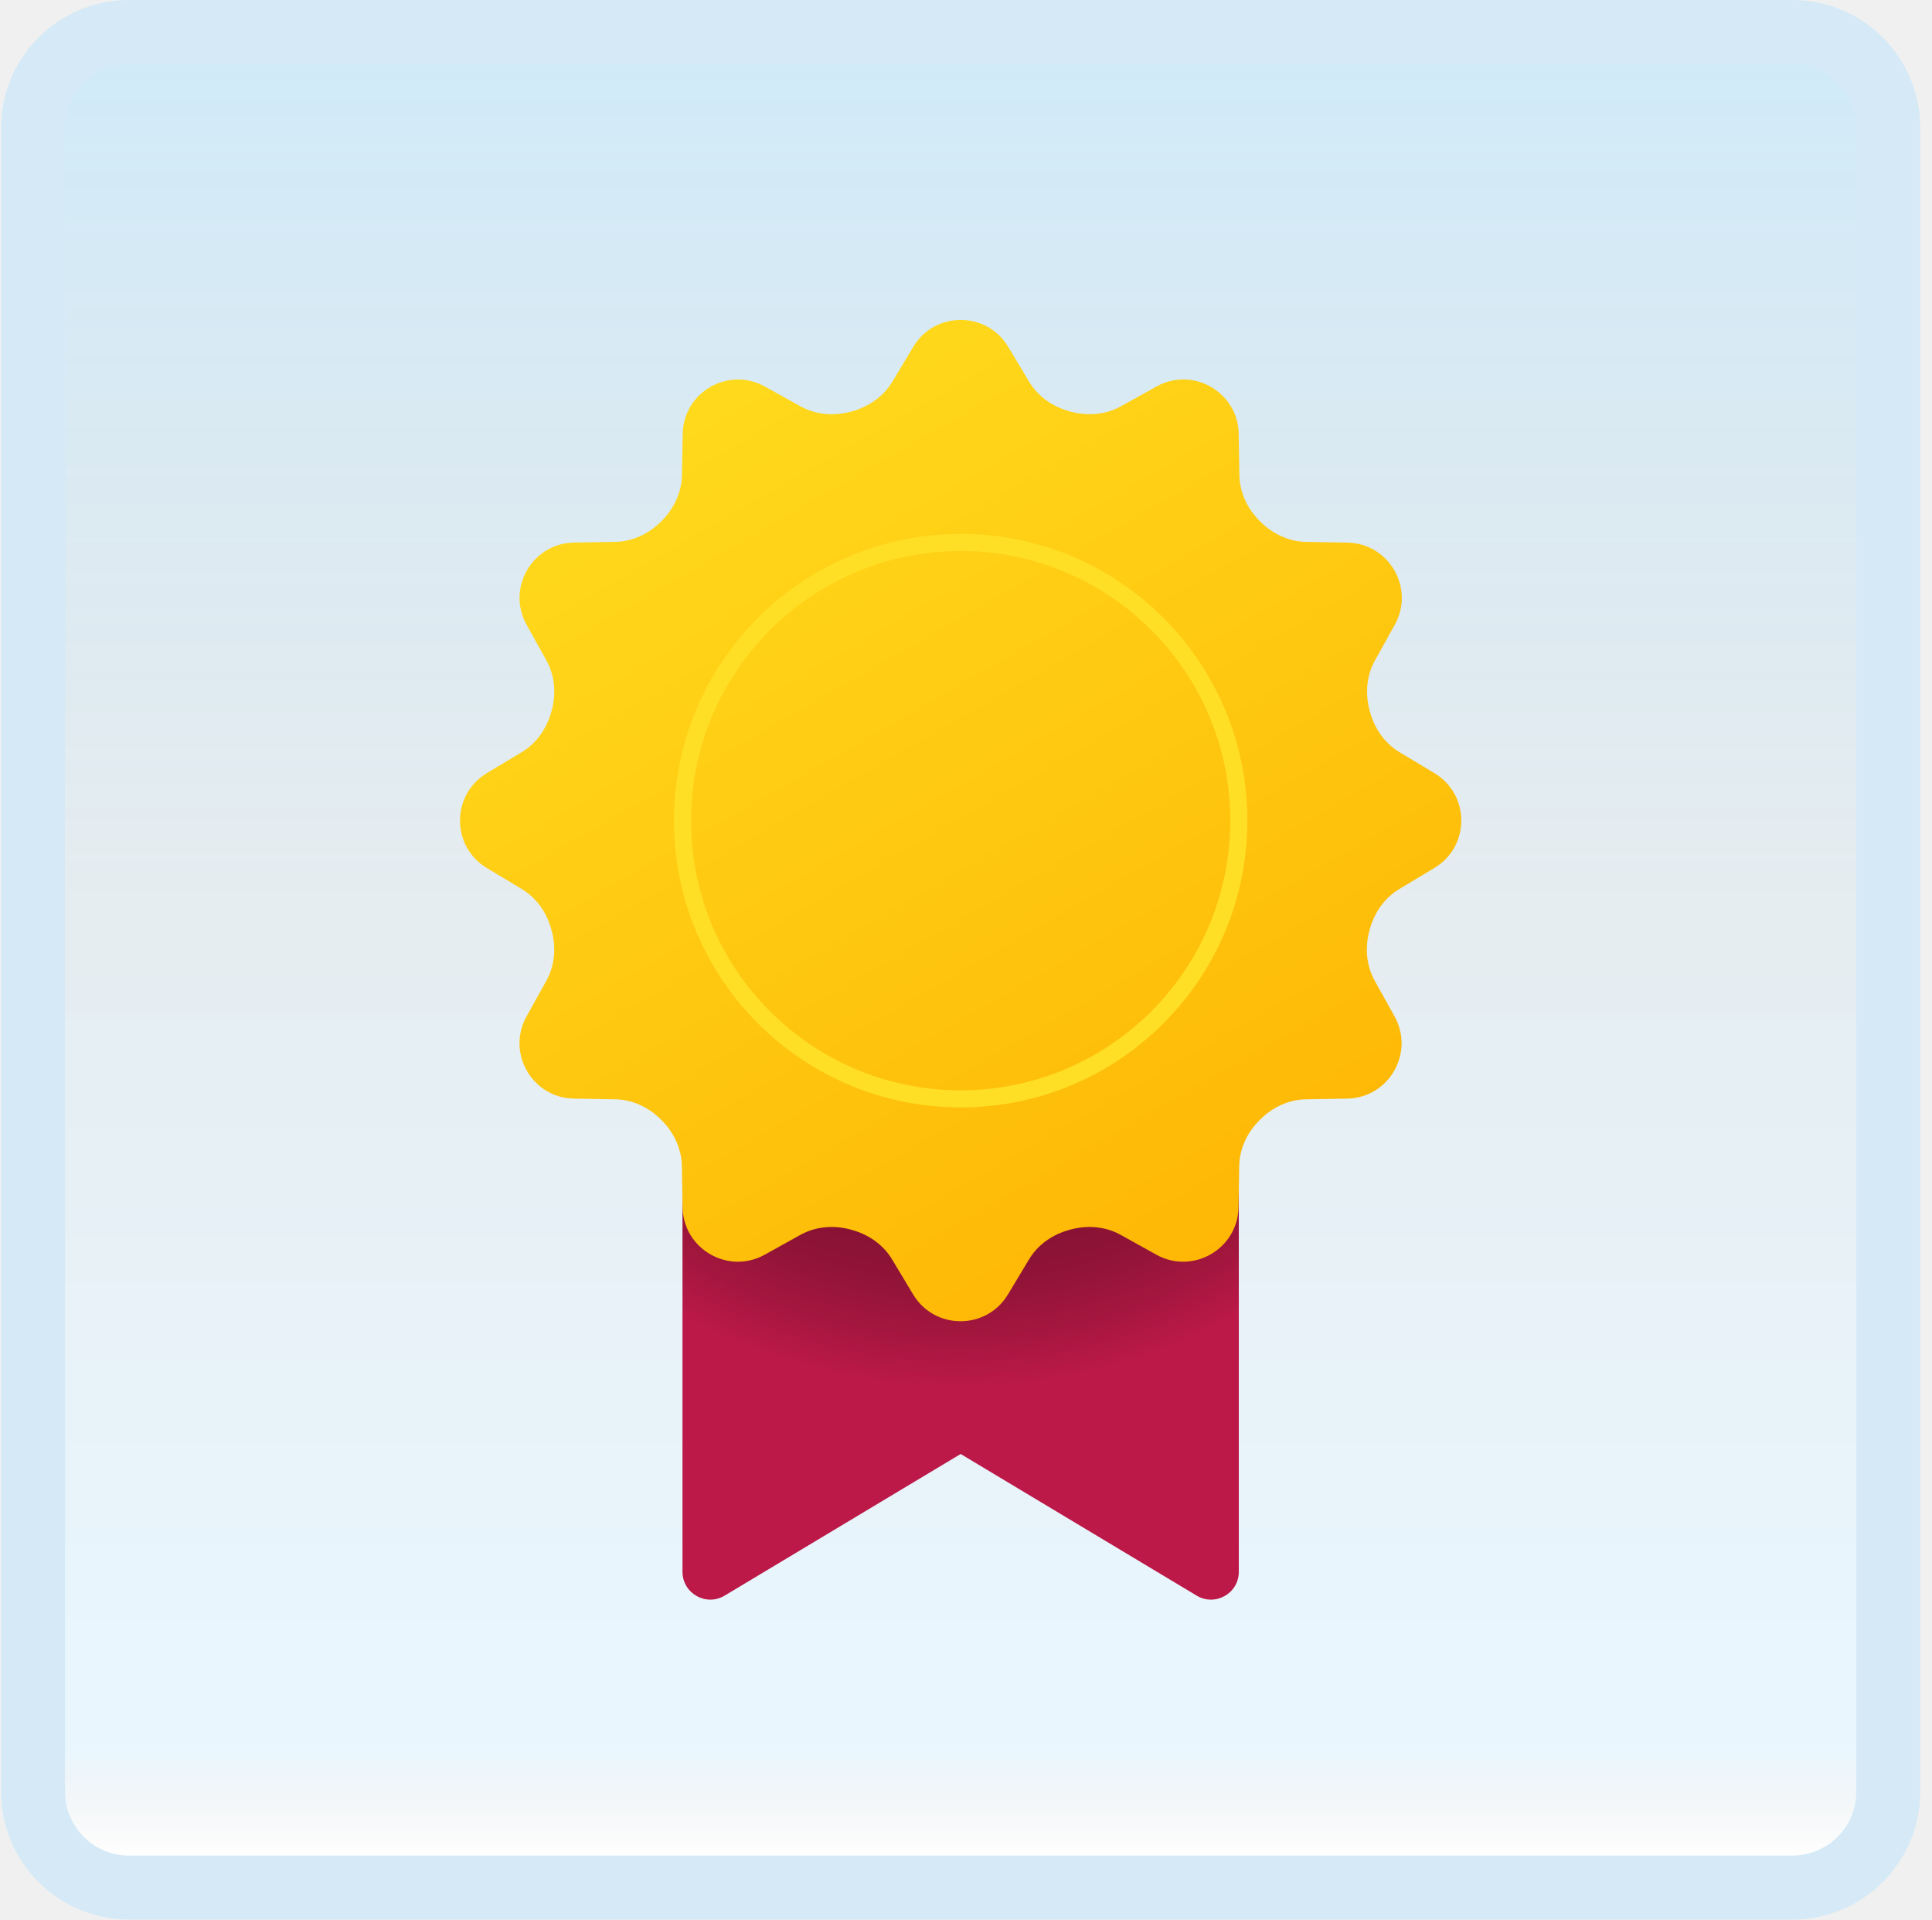
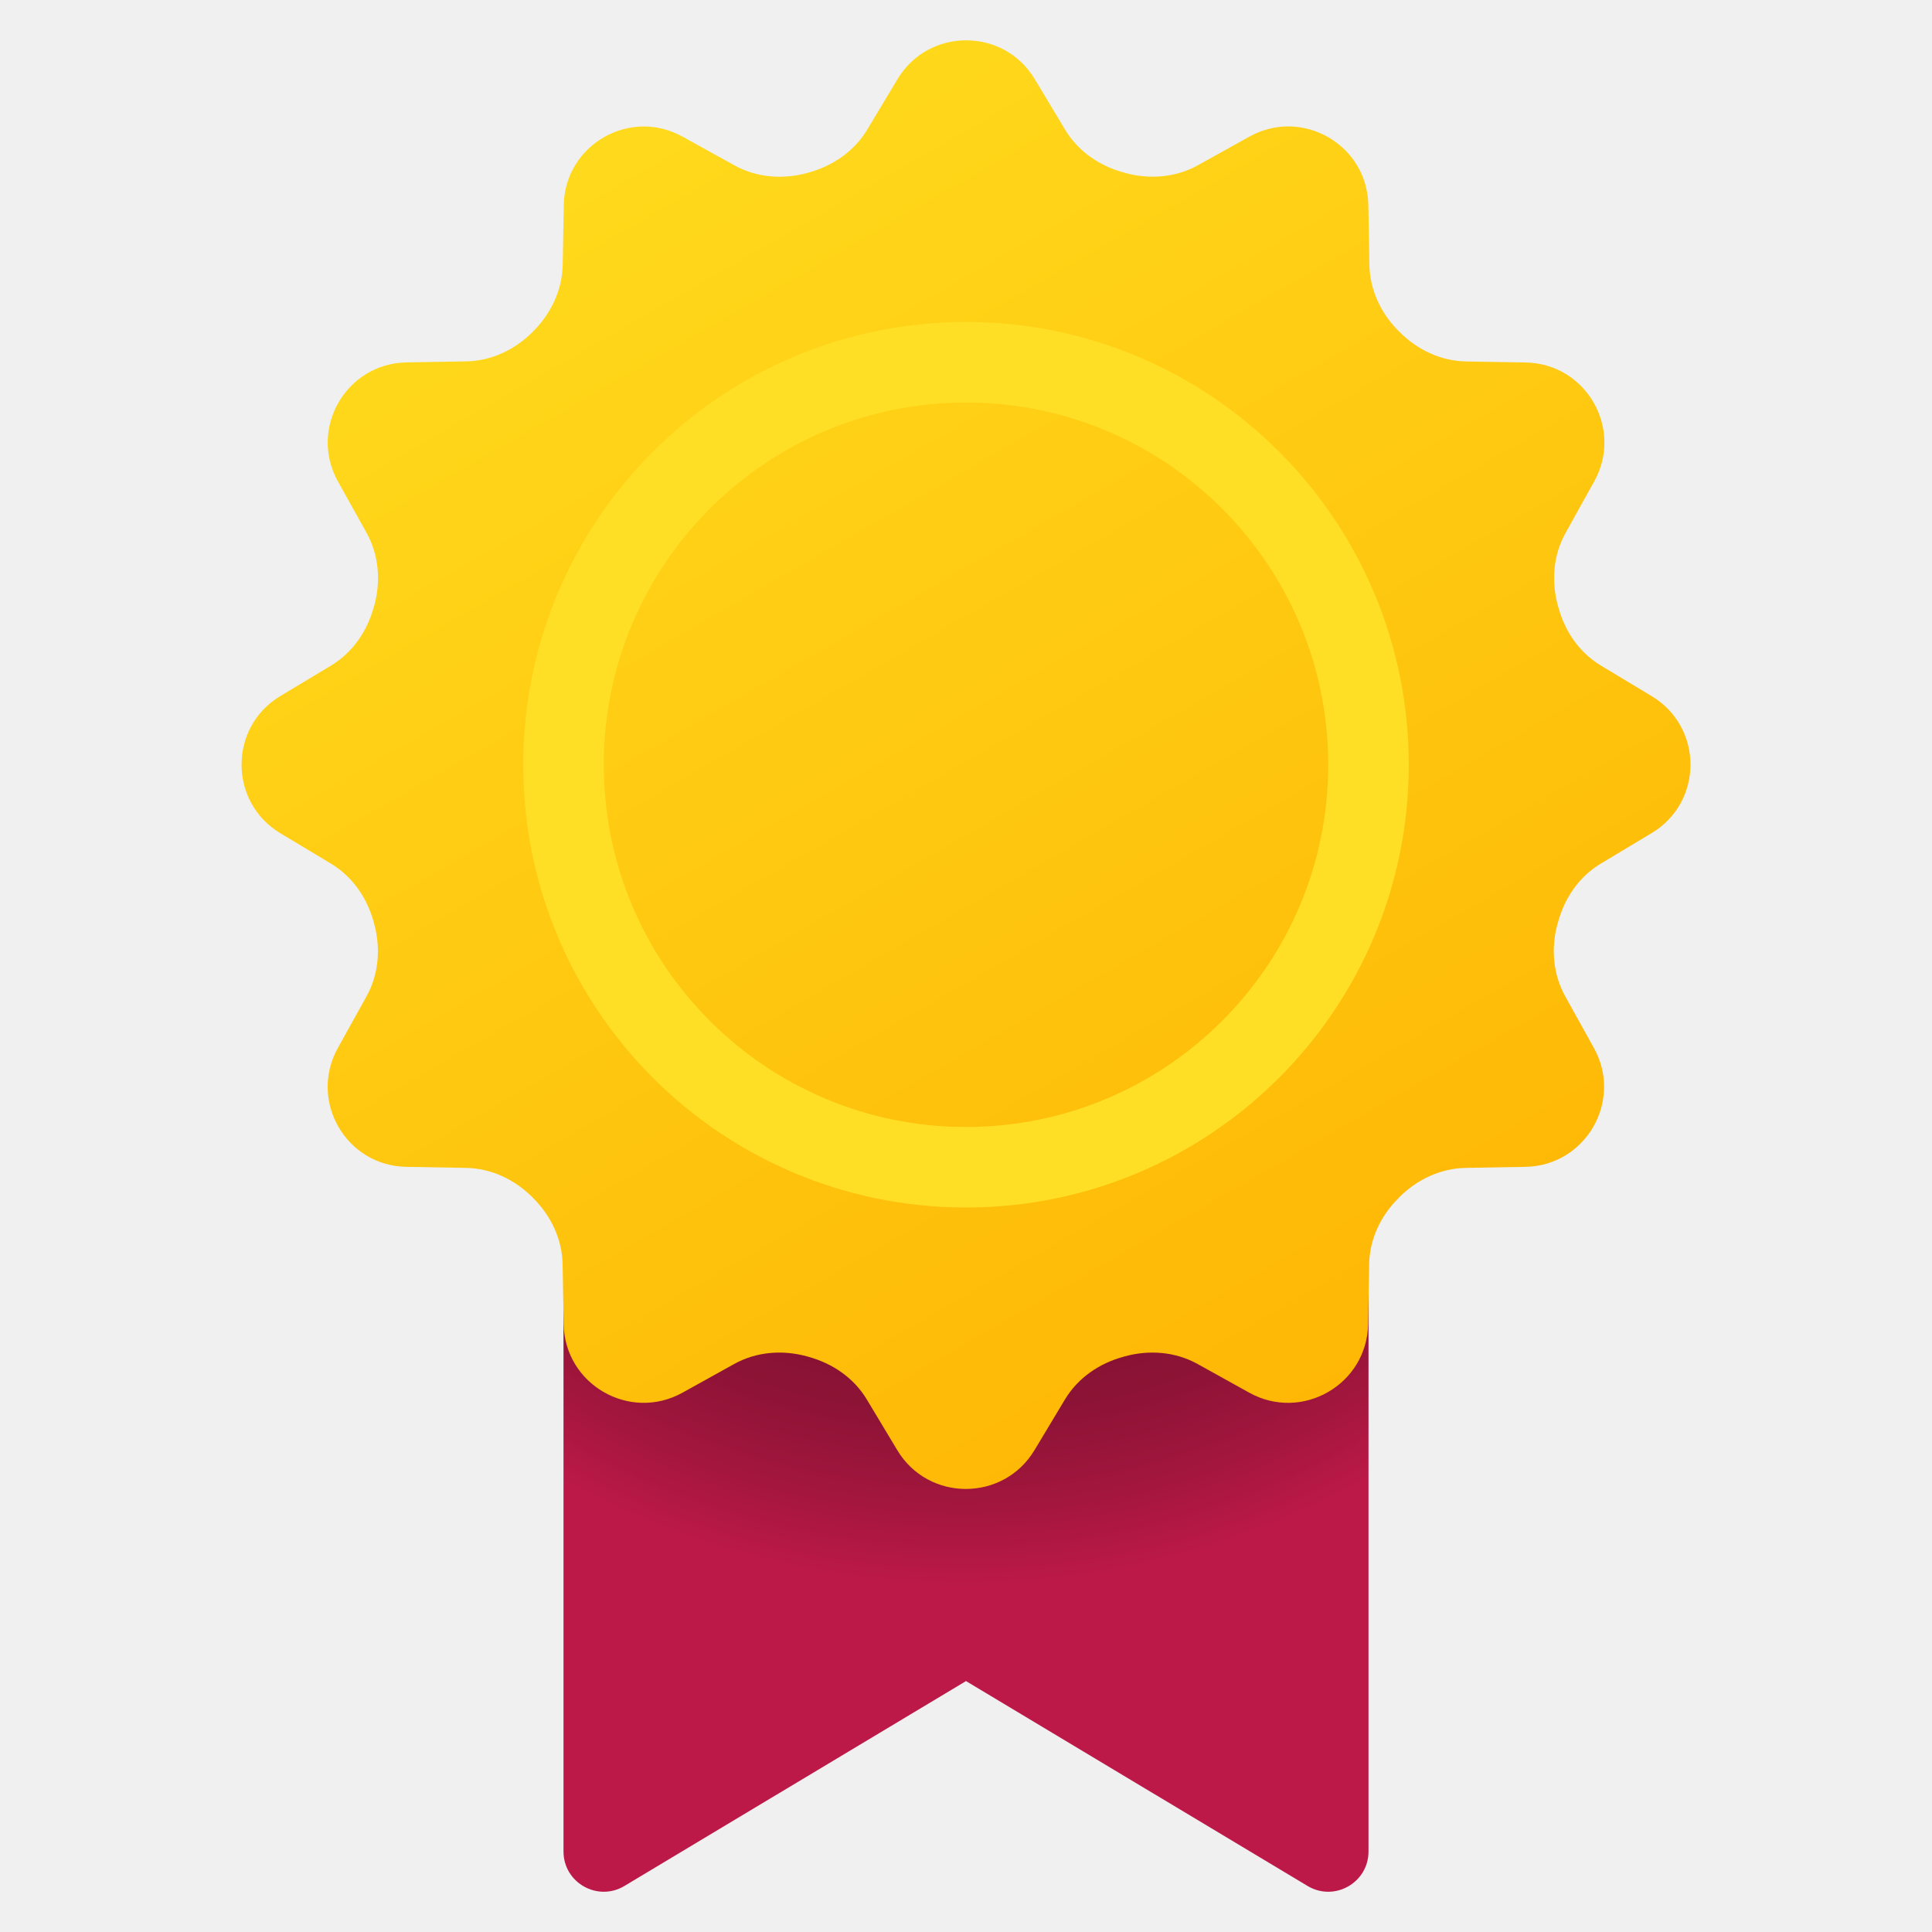
- <svg xmlns="http://www.w3.org/2000/svg" width="151" height="150" viewBox="0 0 151 150" fill="none">
+ <svg xmlns="http://www.w3.org/2000/svg" width="24" height="24" viewBox="0 0 24 24" fill="none">
  <g id="prize">
-     <rect x="2.582" y="2.5" width="145" height="145" rx="7.5" fill="white" />
-     <rect x="2.582" y="2.5" width="145" height="145" rx="7.5" fill="url(#paint0_linear_14_10780)" fill-opacity="0.2" />
-     <g id="Group">
-       <path id="Vector" d="M96.822 83.183H53.342V122.824C53.342 124.513 55.185 125.556 56.633 124.687L75.082 113.619L93.53 124.687C94.98 125.556 96.822 124.513 96.822 122.824V83.183V83.183Z" fill="url(#paint1_radial_14_10780)" />
-       <path id="Vector_2" d="M112.115 60.419L109.38 58.776C108.215 58.076 107.428 56.926 107.072 55.615C107.063 55.591 107.061 55.567 107.052 55.541C106.689 54.219 106.798 52.81 107.463 51.612L109.013 48.823C110.598 45.971 108.572 42.456 105.306 42.401L102.087 42.345C100.721 42.321 99.456 41.714 98.495 40.751C98.484 40.74 98.476 40.731 98.465 40.721C97.495 39.758 96.893 38.49 96.869 37.127L96.815 33.907C96.76 30.644 93.245 28.616 90.393 30.201L87.603 31.751C86.401 32.416 84.997 32.525 83.675 32.162C83.651 32.153 83.627 32.151 83.601 32.142C82.29 31.786 81.14 30.999 80.44 29.833L78.797 27.098C77.118 24.3 73.059 24.3 71.381 27.098L69.746 29.823C69.042 30.996 67.879 31.79 66.561 32.151C66.546 32.155 66.533 32.16 66.518 32.162C65.183 32.529 63.768 32.42 62.557 31.746L59.779 30.205C56.926 28.62 53.411 30.646 53.357 33.912L53.298 37.127C53.274 38.488 52.667 39.758 51.704 40.718C51.694 40.727 51.681 40.738 51.674 40.749C50.711 41.716 49.444 42.319 48.083 42.343L44.863 42.397C41.6 42.451 39.571 45.962 41.156 48.819L42.706 51.608C43.371 52.81 43.48 54.215 43.117 55.536C43.106 55.56 43.102 55.586 43.093 55.61C42.737 56.921 41.948 58.071 40.785 58.771L38.05 60.415C35.252 62.093 35.252 66.152 38.05 67.83L40.785 69.474C41.95 70.174 42.737 71.324 43.093 72.635C43.102 72.659 43.104 72.683 43.113 72.709C43.476 74.031 43.367 75.439 42.702 76.637L41.152 79.426C39.567 82.279 41.593 85.794 44.858 85.848L48.078 85.903C49.444 85.927 50.709 86.533 51.67 87.496C51.681 87.507 51.689 87.516 51.7 87.527C52.667 88.49 53.27 89.757 53.294 91.118L53.348 94.338C53.402 97.601 56.918 99.629 59.77 98.044L62.559 96.494C63.761 95.829 65.166 95.72 66.488 96.083C66.511 96.092 66.538 96.094 66.561 96.103C67.872 96.46 69.022 97.246 69.722 98.412L71.366 101.147C73.044 103.945 77.103 103.945 78.781 101.147L80.425 98.412C81.125 97.246 82.275 96.46 83.586 96.103C83.61 96.094 83.636 96.092 83.66 96.083C84.982 95.72 86.39 95.829 87.588 96.494L90.377 98.044C93.23 99.629 96.745 97.603 96.799 94.338L96.854 91.118C96.878 89.753 97.484 88.487 98.447 87.527C98.458 87.516 98.467 87.507 98.478 87.496C99.441 86.529 100.708 85.927 102.069 85.903L105.289 85.848C108.552 85.794 110.58 82.279 108.996 79.426L107.445 76.637C106.78 75.435 106.672 74.031 107.035 72.709C107.043 72.685 107.045 72.661 107.054 72.635C107.411 71.324 108.198 70.174 109.363 69.474L112.098 67.83C114.913 66.154 114.913 62.1 112.115 60.419Z" fill="url(#paint2_linear_14_10780)" />
-       <path id="Vector_3" d="M75.082 85.868C87.088 85.868 96.822 76.134 96.822 64.128C96.822 52.121 87.088 42.388 75.082 42.388C63.075 42.388 53.342 52.121 53.342 64.128C53.342 76.134 63.075 85.868 75.082 85.868Z" stroke="#FFDF26" stroke-width="1.333" stroke-miterlimit="10" />
-     </g>
-     <rect x="2.582" y="2.5" width="145" height="145" rx="7.5" stroke="#D5EAF6" stroke-width="5" />
+     <path id="Vector" d="M17 13.883H7V23C7 23.388 7.424 23.628 7.757 23.428L12 20.883L16.243 23.428C16.576 23.628 17 23.388 17 23V13.883Z" fill="url(#paint0_radial_206_8093)" />
+     <path id="Vector_2" d="M20.517 8.647L19.889 8.269C19.62 8.108 19.439 7.843 19.358 7.542C19.355 7.536 19.355 7.531 19.353 7.525C19.27 7.221 19.294 6.897 19.448 6.621L19.804 5.98C20.169 5.324 19.703 4.515 18.951 4.503L18.211 4.49C17.897 4.484 17.606 4.345 17.385 4.123C17.383 4.121 17.381 4.119 17.378 4.116C17.155 3.895 17.017 3.603 17.011 3.29L16.998 2.549C16.986 1.799 16.177 1.332 15.521 1.697L14.88 2.053C14.604 2.206 14.28 2.231 13.976 2.148C13.971 2.146 13.966 2.145 13.96 2.143C13.658 2.061 13.393 1.88 13.232 1.612L12.854 0.983C12.469 0.34 11.535 0.34 11.149 0.983L10.773 1.61C10.611 1.88 10.344 2.062 10.04 2.145C10.037 2.146 10.034 2.147 10.03 2.148C9.723 2.232 9.398 2.207 9.12 2.052L8.48 1.698C7.824 1.333 7.016 1.799 7.003 2.55L6.99 3.29C6.984 3.603 6.845 3.895 6.623 4.116C6.621 4.118 6.618 4.12 6.617 4.123C6.395 4.345 6.104 4.484 5.79 4.489L5.05 4.502C4.3 4.514 3.833 5.322 4.197 5.979L4.554 6.62C4.707 6.897 4.732 7.22 4.649 7.524C4.646 7.529 4.645 7.535 4.643 7.541C4.561 7.842 4.38 8.107 4.112 8.268L3.483 8.646C2.84 9.032 2.84 9.965 3.483 10.351L4.112 10.729C4.38 10.89 4.561 11.155 4.643 11.457C4.645 11.462 4.646 11.467 4.647 11.473C4.731 11.777 4.706 12.101 4.553 12.377L4.197 13.018C3.832 13.675 4.298 14.483 5.049 14.495L5.79 14.508C6.104 14.514 6.394 14.653 6.615 14.874C6.618 14.877 6.62 14.879 6.622 14.882C6.845 15.103 6.984 15.395 6.989 15.707L7.002 16.448C7.014 17.198 7.822 17.665 8.479 17.3L9.12 16.944C9.396 16.791 9.72 16.766 10.024 16.849C10.029 16.852 10.035 16.852 10.04 16.854C10.342 16.936 10.607 17.117 10.768 17.385L11.146 18.014C11.531 18.657 12.465 18.657 12.851 18.014L13.229 17.385C13.39 17.117 13.655 16.936 13.956 16.854C13.961 16.852 13.967 16.852 13.973 16.849C14.277 16.766 14.601 16.791 14.877 16.944L15.518 17.3C16.174 17.665 16.983 17.199 16.995 16.448L17.008 15.707C17.013 15.393 17.152 15.102 17.374 14.882C17.377 14.879 17.378 14.877 17.381 14.874C17.602 14.652 17.894 14.514 18.207 14.508L18.948 14.495C19.698 14.483 20.165 13.675 19.8 13.018L19.444 12.377C19.291 12.101 19.265 11.777 19.349 11.473C19.351 11.468 19.352 11.463 19.354 11.457C19.436 11.155 19.616 10.89 19.884 10.729L20.514 10.351C21.161 9.966 21.161 9.033 20.517 8.647Z" fill="url(#paint1_linear_206_8093)" />
+     <path id="Vector_3" d="M12 14.5C14.761 14.5 17 12.261 17 9.5C17 6.739 14.761 4.5 12 4.5C9.239 4.5 7 6.739 7 9.5C7 12.261 9.239 14.5 12 14.5Z" stroke="#FFDF26" stroke-miterlimit="10" />
  </g>
  <defs>
-     <linearGradient id="paint0_linear_14_10780" x1="75.082" y1="5" x2="75.082" y2="145" gradientUnits="userSpaceOnUse">
-       <stop stop-color="#199AE0" />
-       <stop offset="0.472" stop-color="#0D5176" stop-opacity="0.528" />
-       <stop offset="0.941" stop-color="#12A6F7" stop-opacity="0.465" />
-       <stop offset="1" stop-opacity="0" />
-     </linearGradient>
-     <radialGradient id="paint1_radial_14_10780" cx="0" cy="0" r="1" gradientUnits="userSpaceOnUse" gradientTransform="translate(74.9578 63.9563) scale(49.4908 49.4909)">
+     <radialGradient id="paint0_radial_206_8093" cx="0" cy="0" r="1" gradientUnits="userSpaceOnUse" gradientTransform="translate(11.9715 9.46051) scale(11.3825)">
      <stop offset="0.655" stop-color="#871233" />
      <stop offset="0.718" stop-color="#8E1336" />
      <stop offset="0.812" stop-color="#A3163E" />
      <stop offset="0.9" stop-color="#BC1948" />
    </radialGradient>
-     <linearGradient id="paint2_linear_14_10780" x1="55.187" y1="29.549" x2="94.817" y2="98.429" gradientUnits="userSpaceOnUse">
+     <linearGradient id="paint1_linear_206_8093" x1="7.425" y1="1.547" x2="16.539" y2="17.389" gradientUnits="userSpaceOnUse">
      <stop stop-color="#FFDA1C" />
      <stop offset="1" stop-color="#FEB705" />
    </linearGradient>
  </defs>
</svg>
